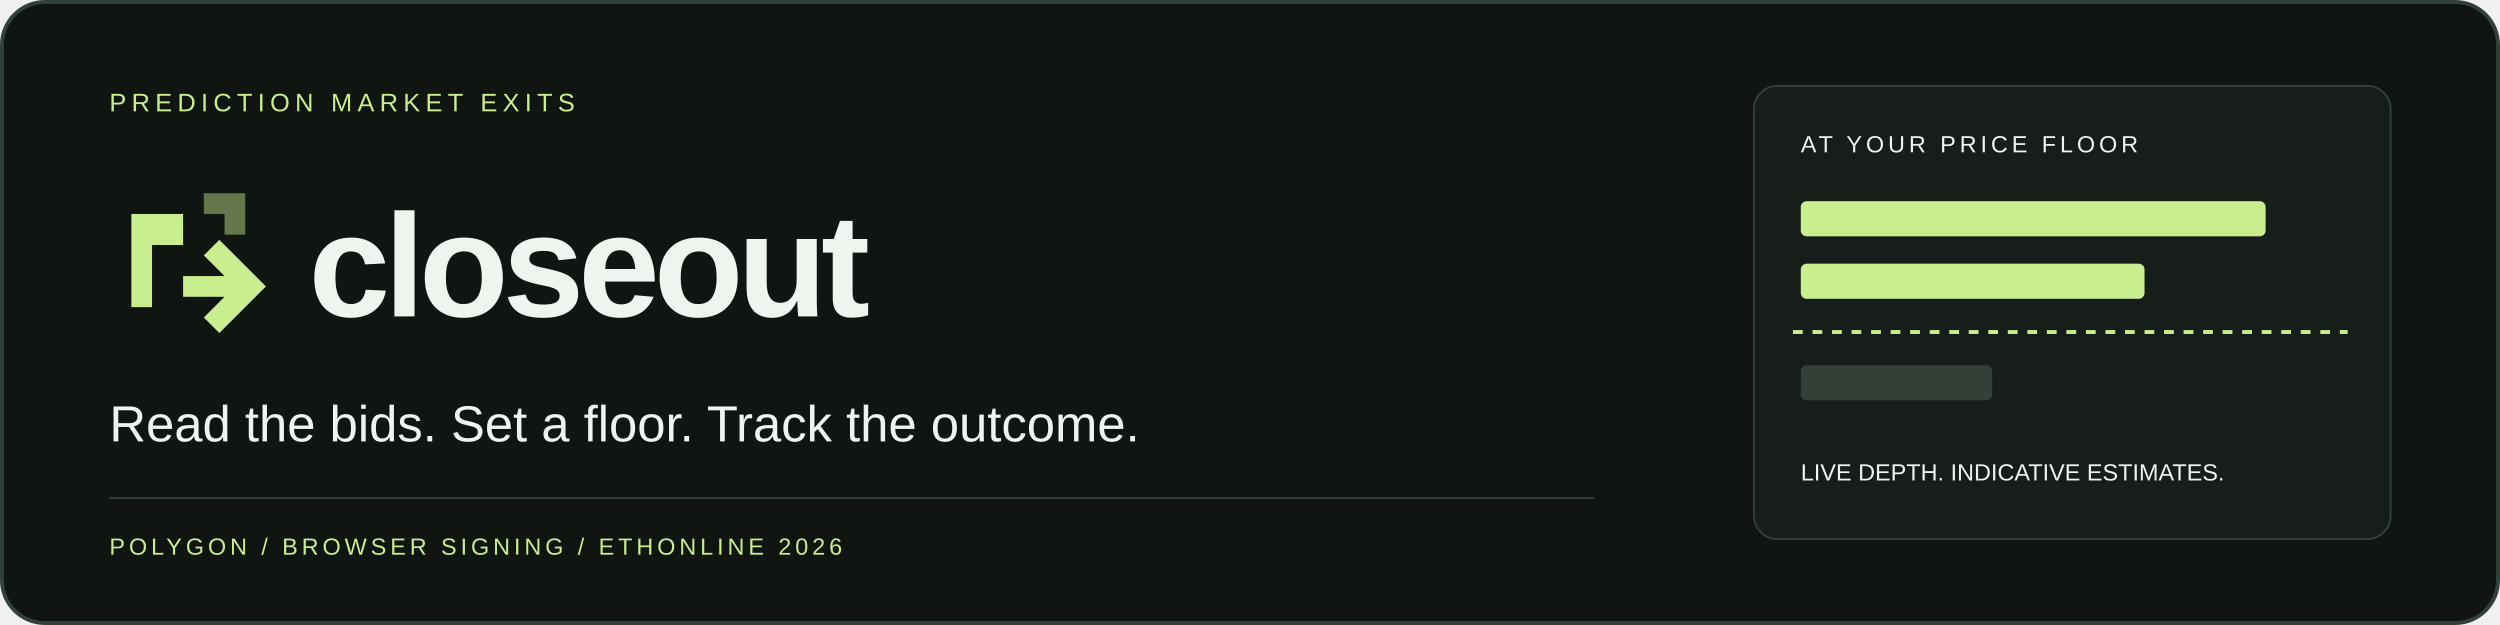
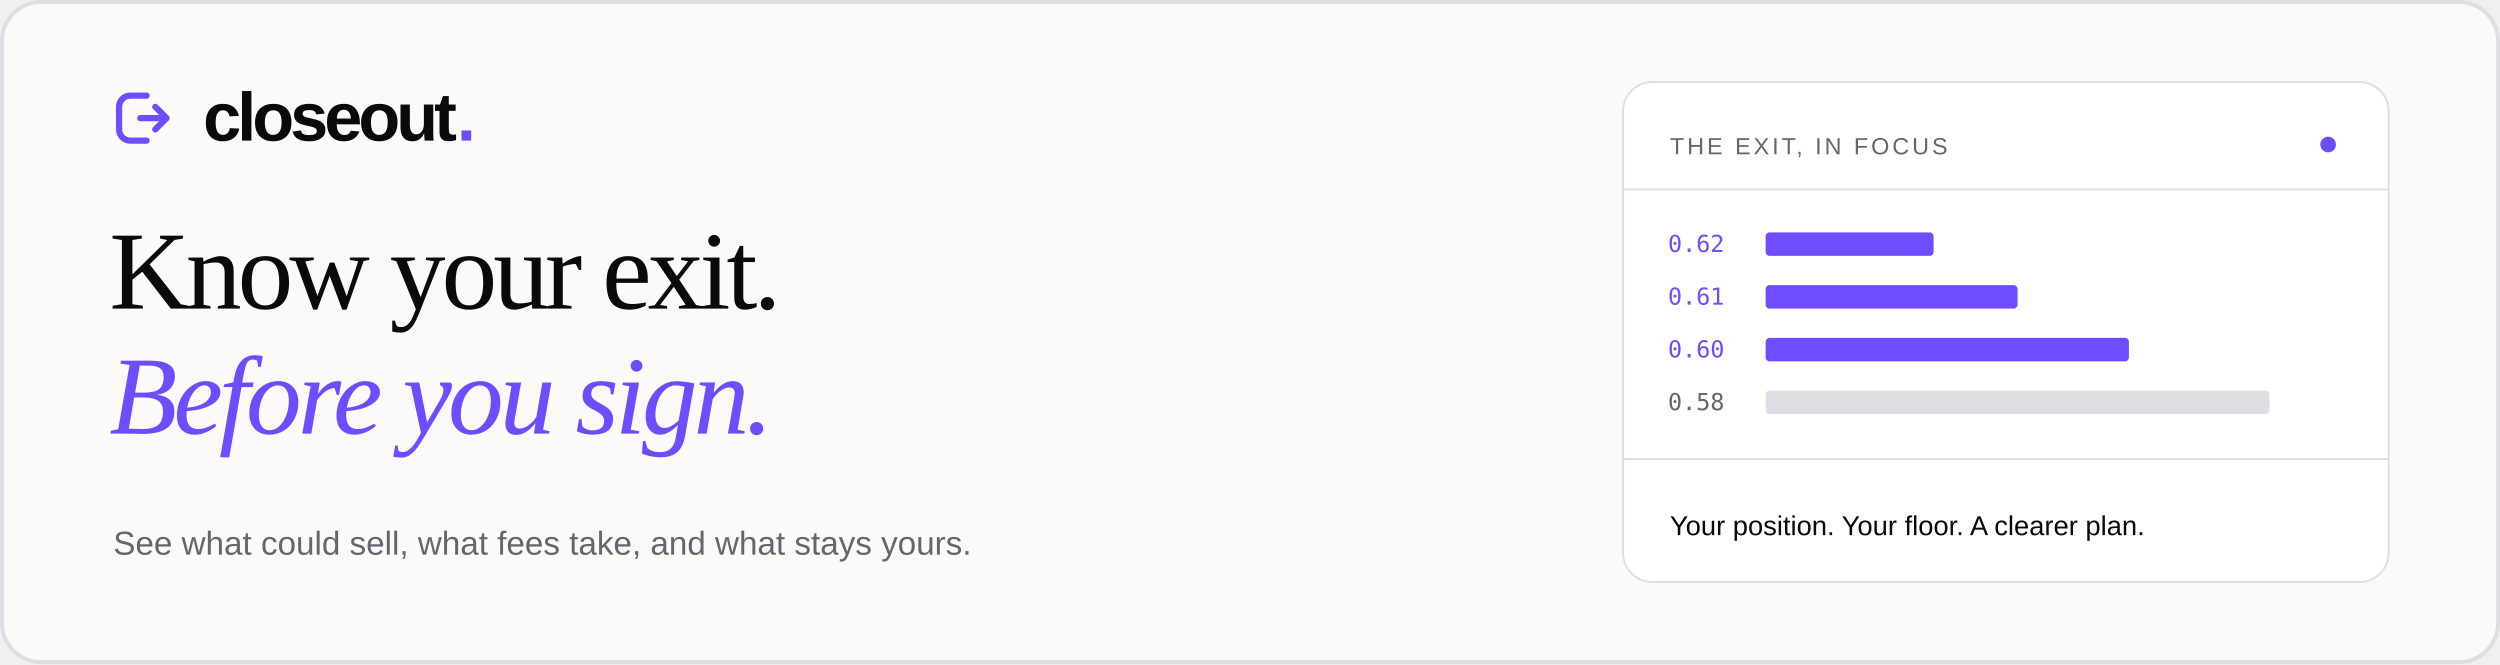
- <svg xmlns="http://www.w3.org/2000/svg" width="1280" height="320" viewBox="0 0 1280 320" fill="none" role="img" aria-labelledby="title description">
-   <rect x="1" y="1" width="1278" height="318" rx="22" fill="#101512" stroke="#334037" stroke-width="2" />
-   <text x="56" y="57" fill="#c8ee8d" font-family="Arial, Helvetica, sans-serif" font-size="13" letter-spacing="2.7">PREDICTION MARKET EXITS</text>
-   <g transform="translate(54 91) scale(2.65)" fill="#c8ee8d">
-     <path d="M5 7h10v6H9v12H5V7Z" />
-     <path d="M15 19h8l-4-4 3-3 9 9-9 9-3-3 4-4h-8v-4Z" />
-     <path d="M19 3h8v8h-4V7h-4V3Z" opacity=".45" />
+ <svg xmlns="http://www.w3.org/2000/svg" width="1280" height="340" viewBox="0 0 1280 340" fill="none" role="img" aria-labelledby="title description">
+   <rect x="1" y="1" width="1278" height="338" rx="20" fill="#fbfaf9" stroke="#dfdce4" stroke-width="2" />
+   <g transform="translate(52 40) scale(.64)" stroke="#6f4cff" stroke-width="5" stroke-linecap="round" stroke-linejoin="round">
+     <path d="M36 14H23a9 9 0 0 0-9 9v18a9 9 0 0 0 9 9h13" />
+     <path d="M31 32h21m-9-9 9 9-9 9" />
  </g>
-   <text x="158" y="162" fill="#f0f4ef" font-family="Arial, Helvetica, sans-serif" font-size="75" font-weight="700" letter-spacing="-3">closeout</text>
-   <text x="56" y="226" fill="#f0f4ef" font-family="Arial, Helvetica, sans-serif" font-size="26">Read the bids. Set a floor. Track the outcome.</text>
-   <path d="M56 255H816" stroke="#334037" />
-   <text x="56" y="284" fill="#c8ee8d" font-family="Arial, Helvetica, sans-serif" font-size="12" letter-spacing="2">POLYGON  /  BROWSER SIGNING  /  ETHONLINE 2026</text>
-   <rect x="898" y="44" width="326" height="232" rx="12" fill="#171d19" stroke="#334037" />
-   <text x="922" y="78" fill="#f0f4ef" font-family="Arial, Helvetica, sans-serif" font-size="12" letter-spacing="2">AT YOUR PRICE FLOOR</text>
-   <rect x="922" y="103" width="238" height="18" rx="3" fill="#c8ee8d" />
-   <rect x="922" y="135" width="176" height="18" rx="3" fill="#c8ee8d" />
-   <path d="M918 170H1202" stroke="#c8ee8d" stroke-width="2" stroke-dasharray="5 5" />
-   <rect x="922" y="187" width="98" height="18" rx="3" fill="#334037" />
-   <text x="922" y="246" fill="#f0f4ef" font-family="Arial, Helvetica, sans-serif" font-size="12">LIVE DEPTH. INDICATIVE ESTIMATES.</text>
+   <text x="104" y="72" fill="#0a0a0a" font-family="Arial, Helvetica, sans-serif" font-size="35" font-weight="700" letter-spacing="-2">closeout<tspan fill="#6f4cff">.</tspan>
+   </text>
+   <text x="56" y="158" fill="#0a0a0a" font-family="Georgia, Times New Roman, serif" font-size="57" letter-spacing="-2">Know your exit.</text>
+   <text x="56" y="222" fill="#6f4cff" font-family="Georgia, Times New Roman, serif" font-size="57" font-style="italic" letter-spacing="-2">Before you sign.</text>
+   <text x="58" y="284" fill="#68646f" font-family="Arial, Helvetica, sans-serif" font-size="17">See what could sell, what fees take, and what stays yours.</text>
+   <rect x="831" y="42" width="392" height="256" rx="15" fill="#fff" stroke="#dfdce4" />
+   <text x="855" y="79" fill="#68646f" font-family="Arial, Helvetica, sans-serif" font-size="12" letter-spacing="1.5">THE EXIT, IN FOCUS</text>
+   <circle cx="1192" cy="74" r="4" fill="#6f4cff" />
+   <path d="M831 97H1223" stroke="#dfdce4" />
+   <g fill="#6f4cff">
+     <rect x="904" y="119" width="86" height="12" rx="2" />
+     <rect x="904" y="146" width="129" height="12" rx="2" />
+     <rect x="904" y="173" width="186" height="12" rx="2" />
+   </g>
+   <rect x="904" y="200" width="258" height="12" rx="2" fill="#dfdce4" />
+   <g fill="#6f4cff" font-family="monospace" font-size="12">
+     <text x="854" y="129">0.62</text>
+     <text x="854" y="156">0.61</text>
+     <text x="854" y="183">0.60</text>
+   </g>
+   <text x="854" y="210" fill="#68646f" font-family="monospace" font-size="12">0.58</text>
+   <path d="M831 235H1223" stroke="#dfdce4" />
+   <text x="855" y="274" fill="#0a0a0a" font-family="Arial, Helvetica, sans-serif" font-size="14">Your position. Your floor. A clearer plan.</text>
</svg>
